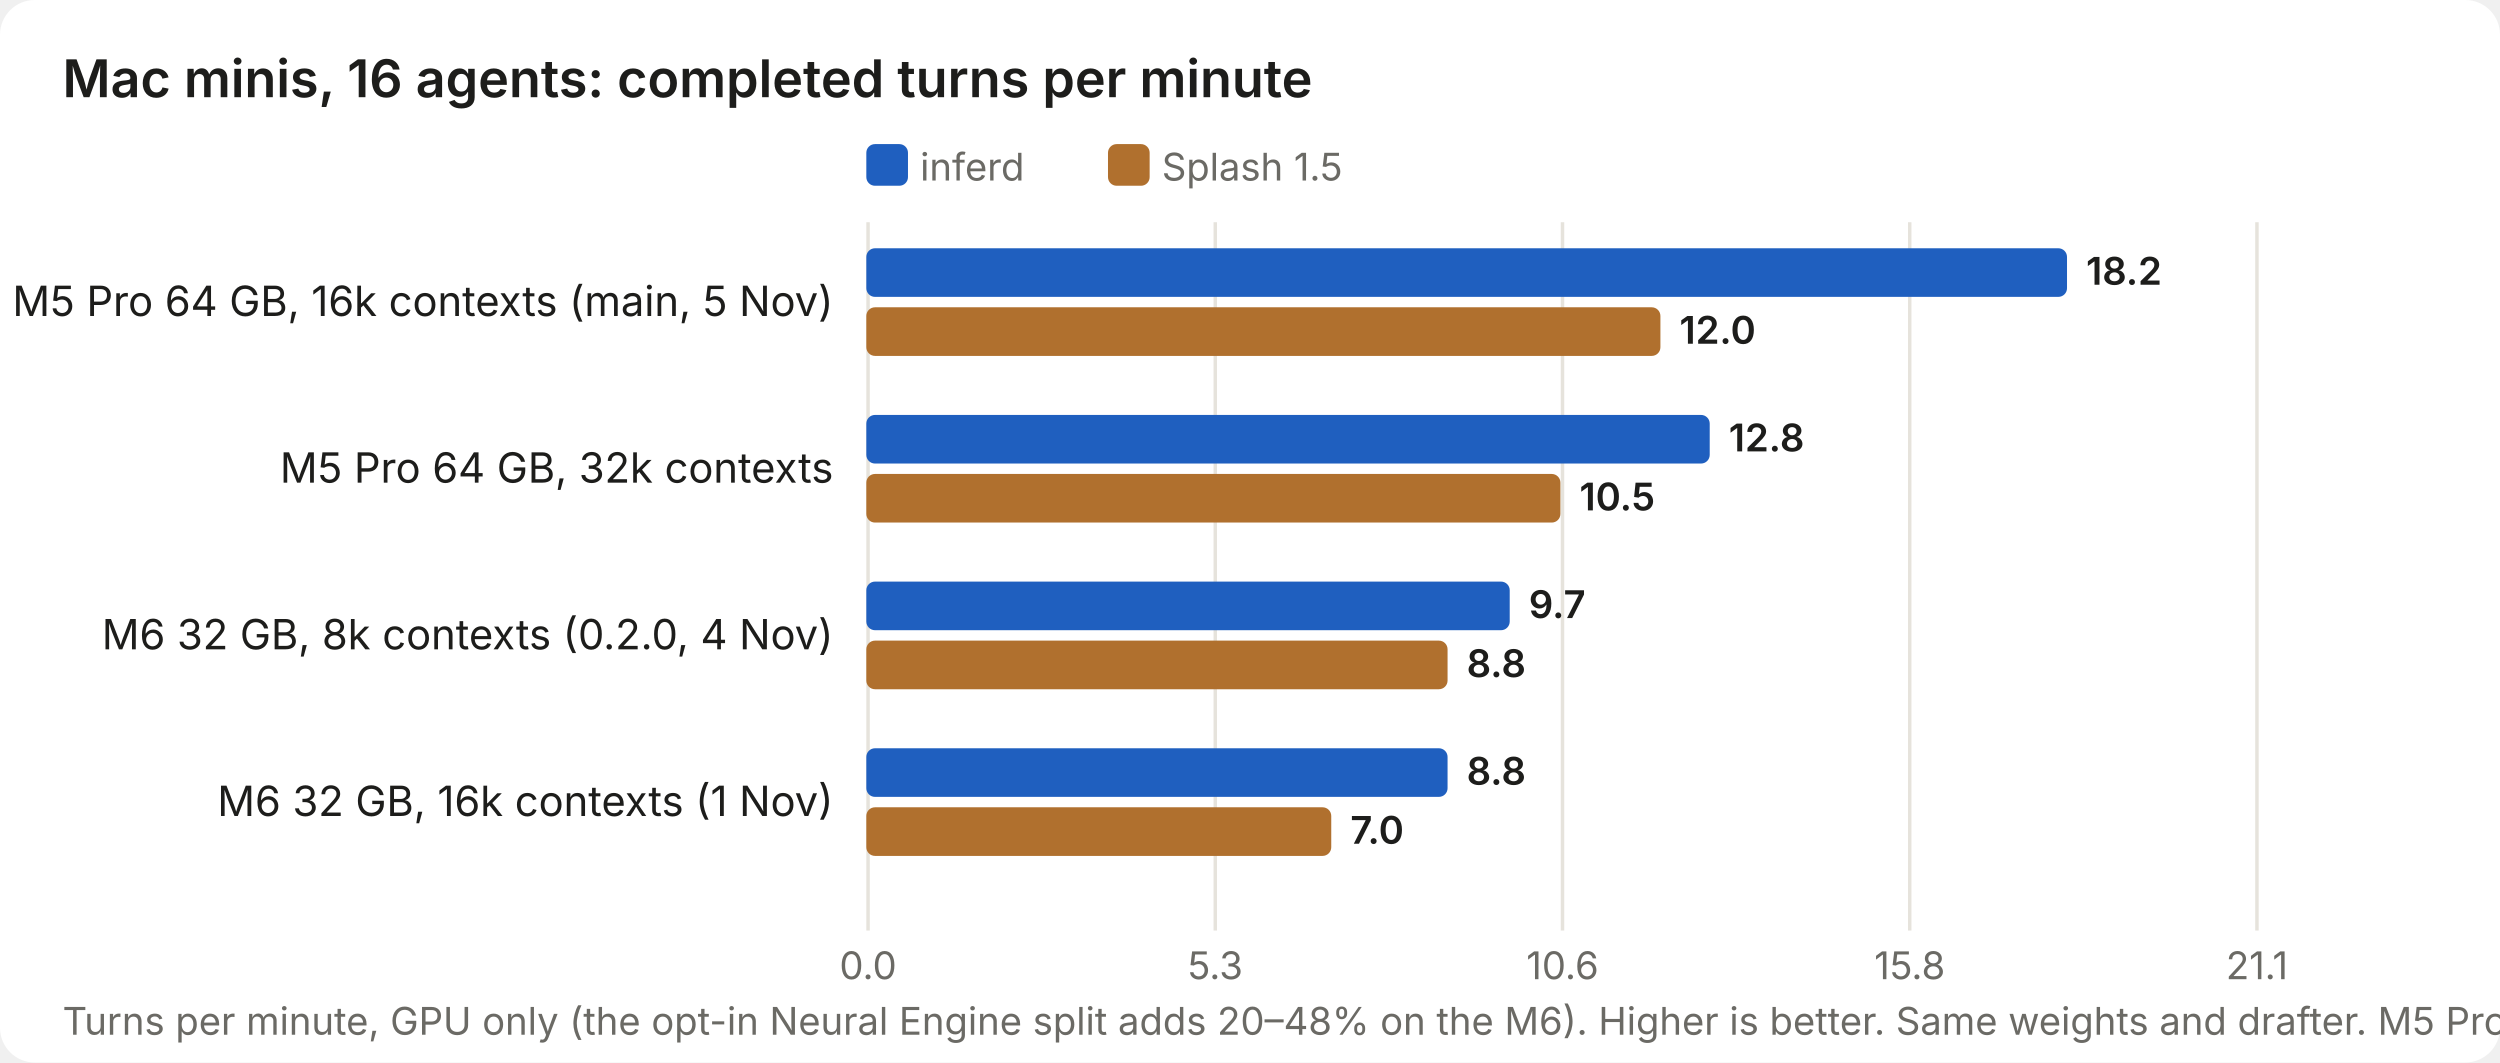
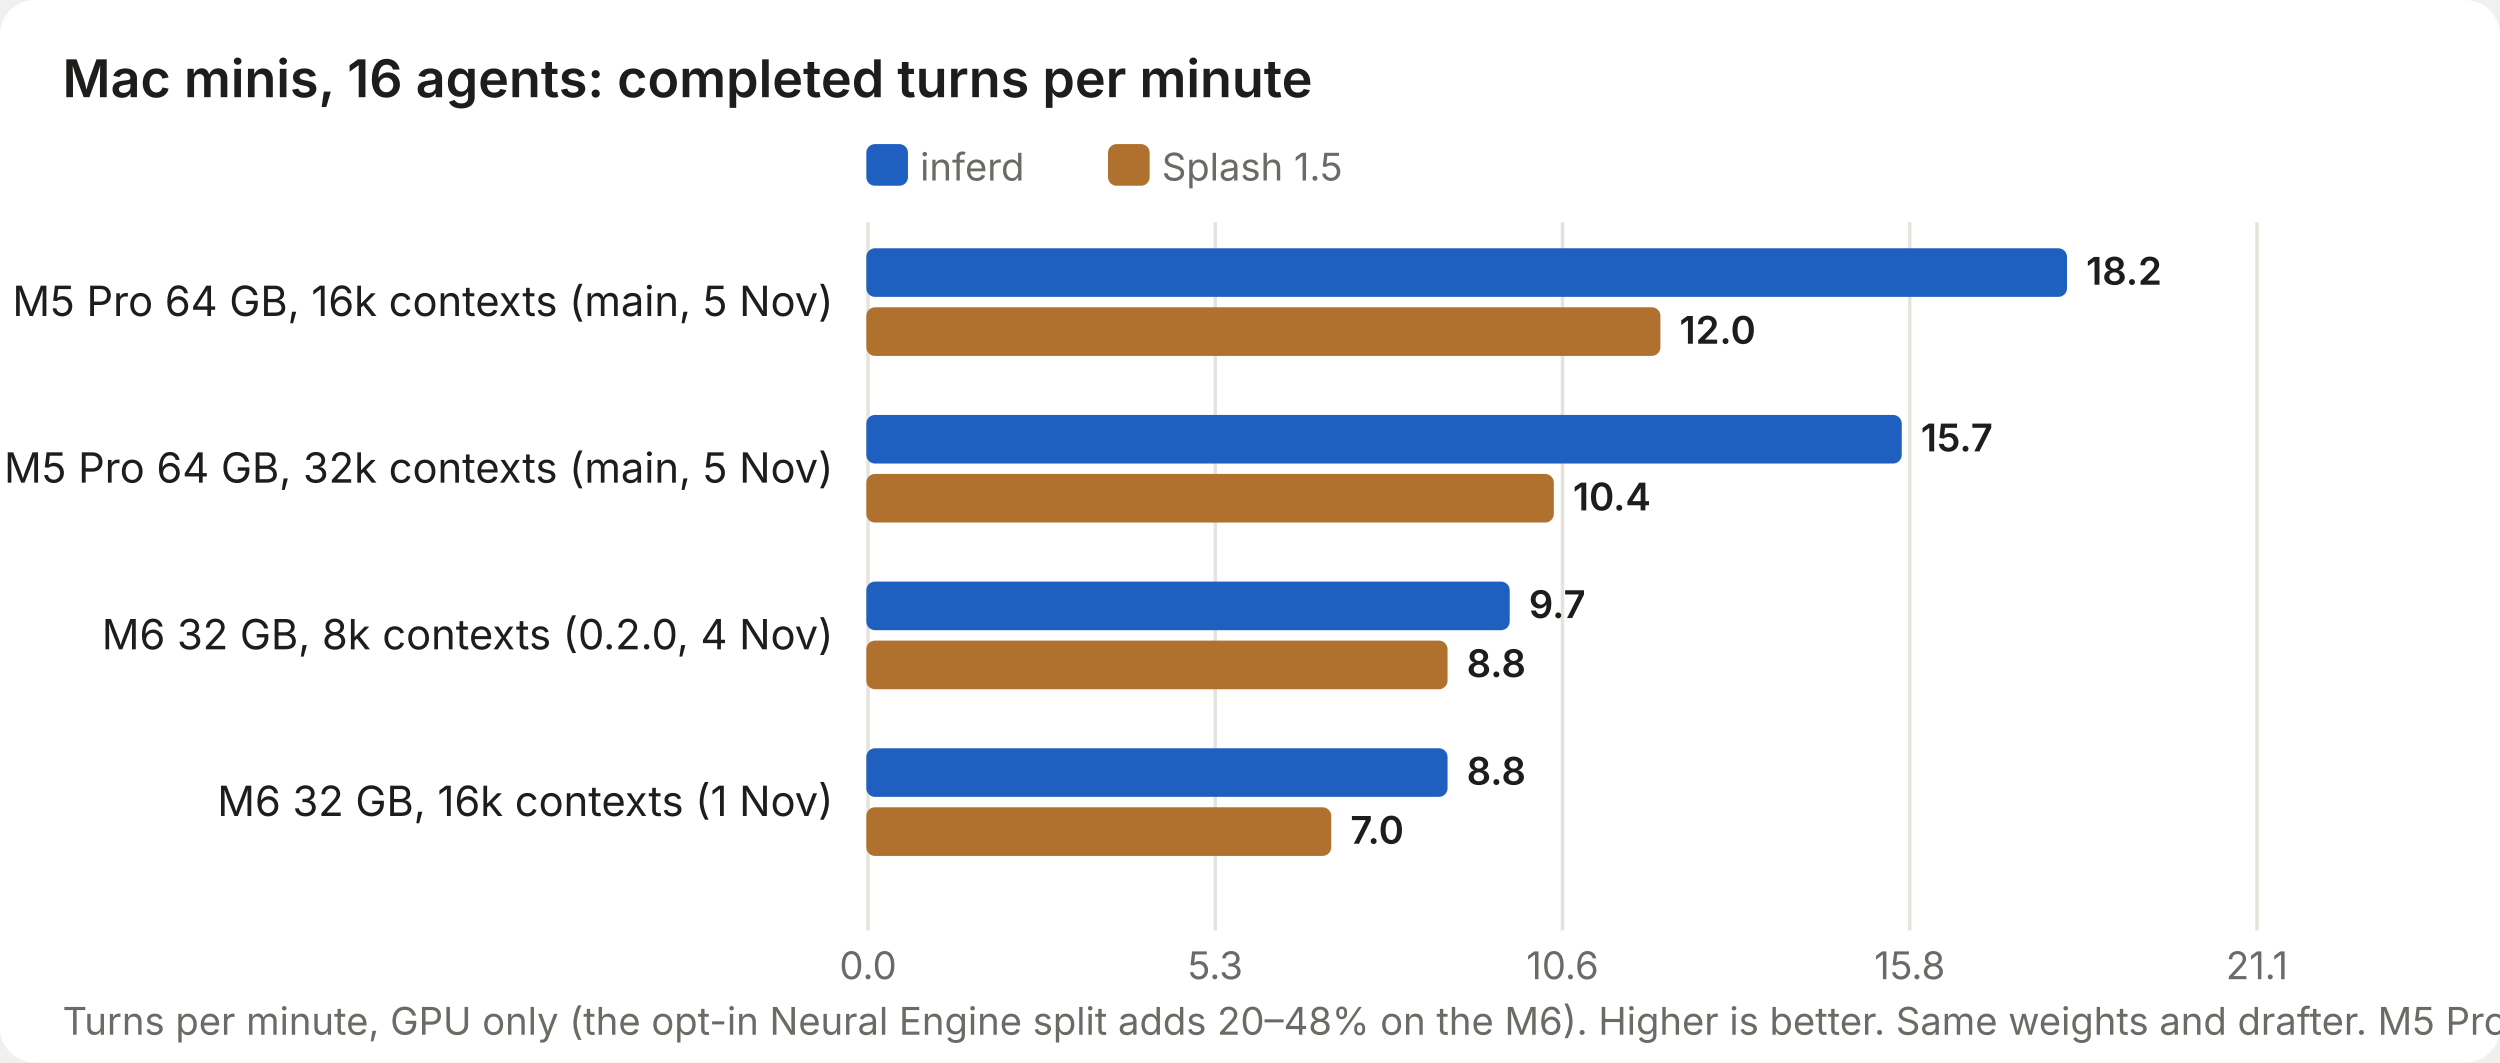
<svg xmlns="http://www.w3.org/2000/svg" viewBox="0 0 720 306" role="img" aria-label="Mac minis, 16 agents: completed turns per minute">
  <style>
.bg{fill:#ffffff}.t{fill:#1d1d1b;font:600 15px -apple-system,BlinkMacSystemFont,'Segoe UI',sans-serif}
.tick{fill:#6b6a65;font:11px -apple-system,BlinkMacSystemFont,'Segoe UI',sans-serif}
.lab{fill:#1d1d1b;font:12px -apple-system,BlinkMacSystemFont,'Segoe UI',sans-serif}
.val{fill:#1d1d1b;font:600 11px -apple-system,BlinkMacSystemFont,'Segoe UI',sans-serif}
.note{fill:#6b6a65;font:11px -apple-system,BlinkMacSystemFont,'Segoe UI',sans-serif}
.grid{stroke:#e6e3dc;stroke-width:1}polyline.ln{fill:none!important;stroke-width:2.3}
.k-us{fill:#1f5fbf;stroke:#1f5fbf}.k-us2{fill:#7aa7e6;stroke:#7aa7e6}.k-o1{fill:#b0702e;stroke:#b0702e}
.k-o2{fill:#7b8a3a;stroke:#7b8a3a}.k-o3{fill:#8d8b85;stroke:#8d8b85}.k-o4{fill:#9a5aa8;stroke:#9a5aa8}
.ln.k-us{stroke-width:3.2}.ln.k-o2{stroke-dasharray:6 4}.ln.k-o3{stroke-dasharray:2 4}
@media (prefers-color-scheme:dark){.bg{fill:#1b1b1a}.t,.lab,.val{fill:#ecebe6}.tick,.note{fill:#a3a19a}.grid{stroke:#34332f}
.k-us{fill:#6aa3ff;stroke:#6aa3ff}.k-us2{fill:#9fc1f2;stroke:#9fc1f2}.k-o1{fill:#dba25f;stroke:#dba25f}
.k-o2{fill:#aebc6a;stroke:#aebc6a}.k-o4{fill:#c58fd2;stroke:#c58fd2}}
</style>
  <rect class="bg" width="720" height="306" rx="10" />
  <text class="t" x="18" y="28">Mac minis, 16 agents: completed turns per minute</text>
  <rect class="k-us" x="250" y="42" width="11" height="11" rx="2" />
  <text class="tick" x="265" y="52">inferd</text>
  <rect class="k-o1" x="319.6" y="42" width="11" height="11" rx="2" />
  <text class="tick" x="334.6" y="52">Splash 1.5</text>
  <line class="grid" x1="250.0" y1="64" x2="250.0" y2="268" />
  <text class="tick" x="250.0" y="282" text-anchor="middle">0.0</text>
  <line class="grid" x1="350.0" y1="64" x2="350.0" y2="268" />
  <text class="tick" x="350.0" y="282" text-anchor="middle">5.3</text>
  <line class="grid" x1="450.0" y1="64" x2="450.0" y2="268" />
  <text class="tick" x="450.0" y="282" text-anchor="middle">10.6</text>
  <line class="grid" x1="550.0" y1="64" x2="550.0" y2="268" />
  <text class="tick" x="550.0" y="282" text-anchor="middle">15.8</text>
  <line class="grid" x1="650.0" y1="64" x2="650.0" y2="268" />
  <text class="tick" x="650.0" y="282" text-anchor="middle">21.1</text>
  <text class="lab" x="240" y="91.0" text-anchor="end">M5 Pro 64 GB, 16k contexts (main, 5 Nov)</text>
  <rect class="k-us" x="250" y="72" width="344.8" height="13" rx="2" />
  <text class="val" x="600.8" y="82.0">18.2</text>
  <rect class="k-o1" x="250" y="89" width="227.7" height="13" rx="2" />
  <text class="val" x="483.7" y="99.0">12.0</text>
-   <text class="lab" x="240" y="139.0" text-anchor="end">M5 Pro 64 GB, 32k contexts</text>
-   <rect class="k-us" x="250" y="120" width="241.9" height="13" rx="2" />
-   <text class="val" x="497.9" y="130.0">12.8</text>
-   <rect class="k-o1" x="250" y="137" width="198.9" height="13" rx="2" />
-   <text class="val" x="454.9" y="147.0">10.5</text>
+   <text class="lab" x="240" y="139.0" text-anchor="end">M5 Pro 64 GB, 32k contexts (main, 5 Nov)</text>
+   <rect class="k-us" x="250" y="120" width="297.2" height="13" rx="2" />
+   <text class="val" x="553.2" y="130.0">15.7</text>
+   <rect class="k-o1" x="250" y="137" width="197.0" height="13" rx="2" />
+   <text class="val" x="453.0" y="147.0">10.4</text>
  <text class="lab" x="240" y="187.0" text-anchor="end">M6 32 GB, 8k contexts (0.2.0, 4 Nov)</text>
  <rect class="k-us" x="250" y="168" width="184.3" height="13" rx="2" />
  <text class="val" x="440.3" y="178.0">9.7</text>
  <rect class="k-o1" x="250" y="185" width="166.4" height="13" rx="2" />
  <text class="val" x="422.4" y="195.0">8.8</text>
  <text class="lab" x="240" y="235.0" text-anchor="end">M6 32 GB, 16k contexts (1 Nov)</text>
  <rect class="k-us" x="250" y="216" width="166.4" height="13" rx="2" />
  <text class="val" x="422.4" y="226.0">8.8</text>
  <rect class="k-o1" x="250" y="233" width="132.9" height="13" rx="2" />
  <text class="val" x="388.9" y="243.0">7.0</text>
-   <text class="note" x="18" y="298">Turns per minute, GPU only (the opt-in Neural Engine split adds 20–48% on the M6). Higher is better. Same weights and drafter. M5 Pro 16k: current main vs Splash 1.5 back to back, 5 Nov; M5 Pro 32k: 1 Nov.</text>
+   <text class="note" x="18" y="298">Turns per minute, GPU only (the opt-in Neural Engine split adds 20–48% on the M6). Higher is better. Same weights and drafter. M5 Pro: current main vs Splash 1.5 back to back, 5 Nov.</text>
</svg>
